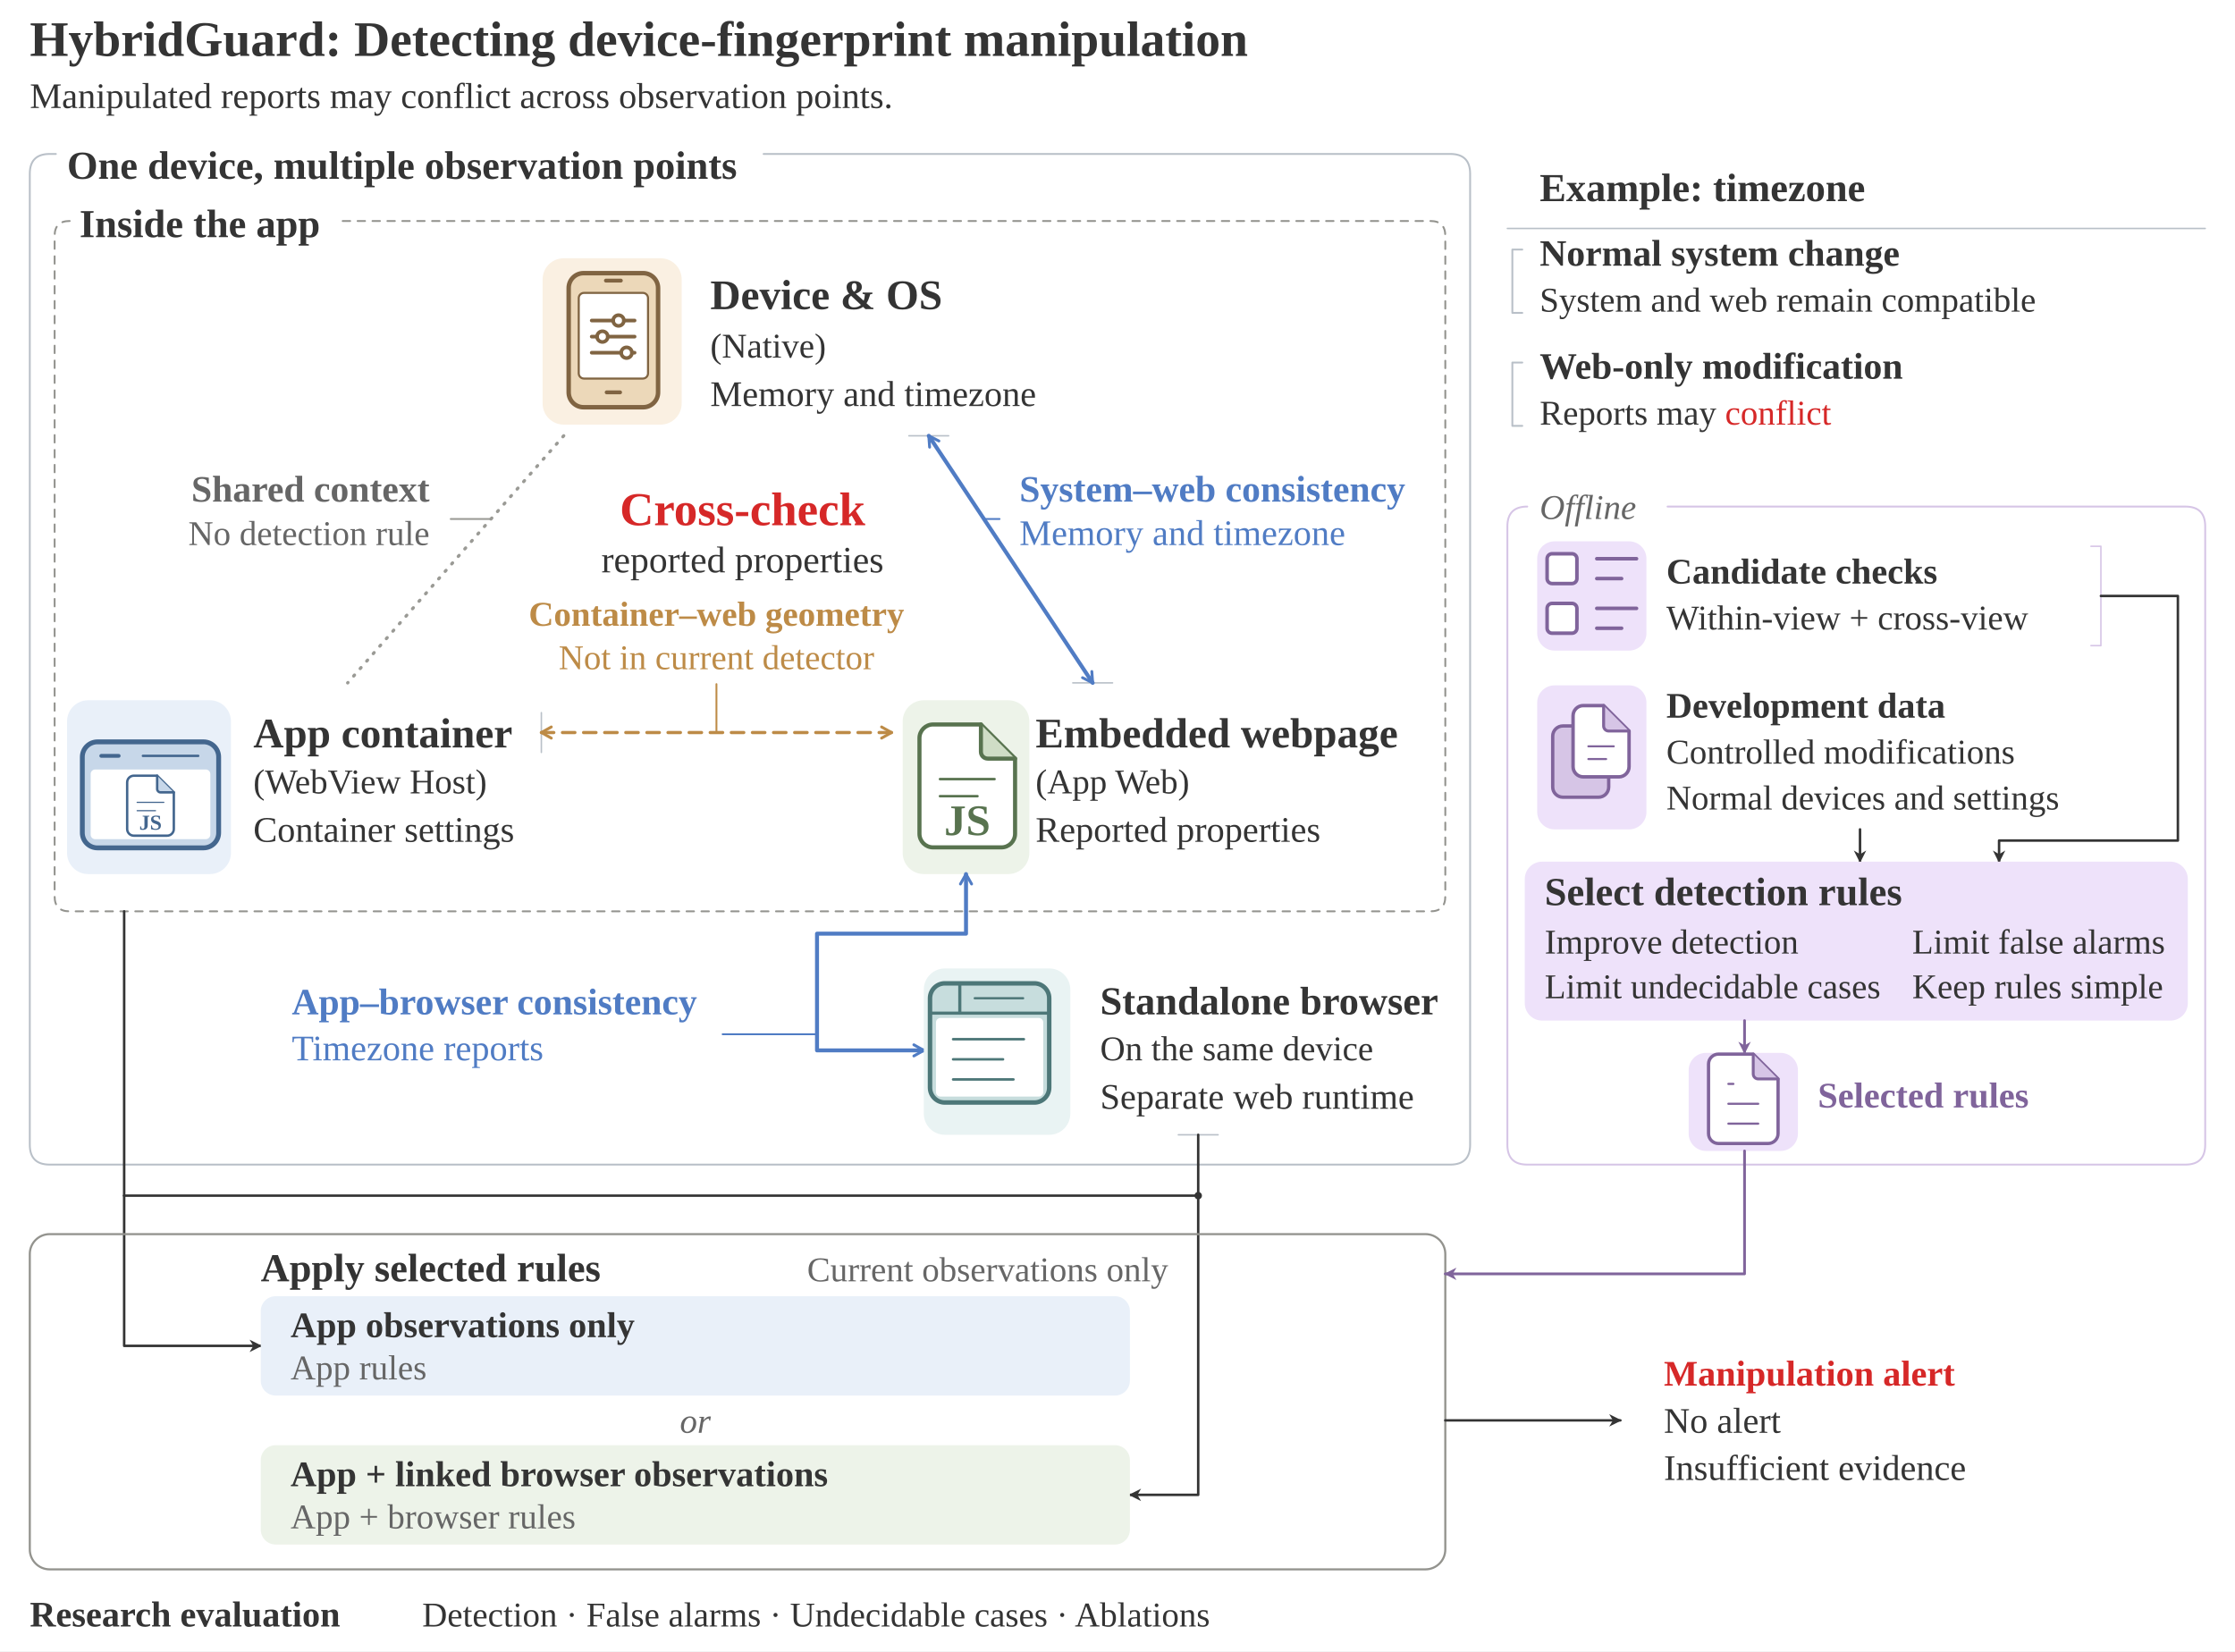
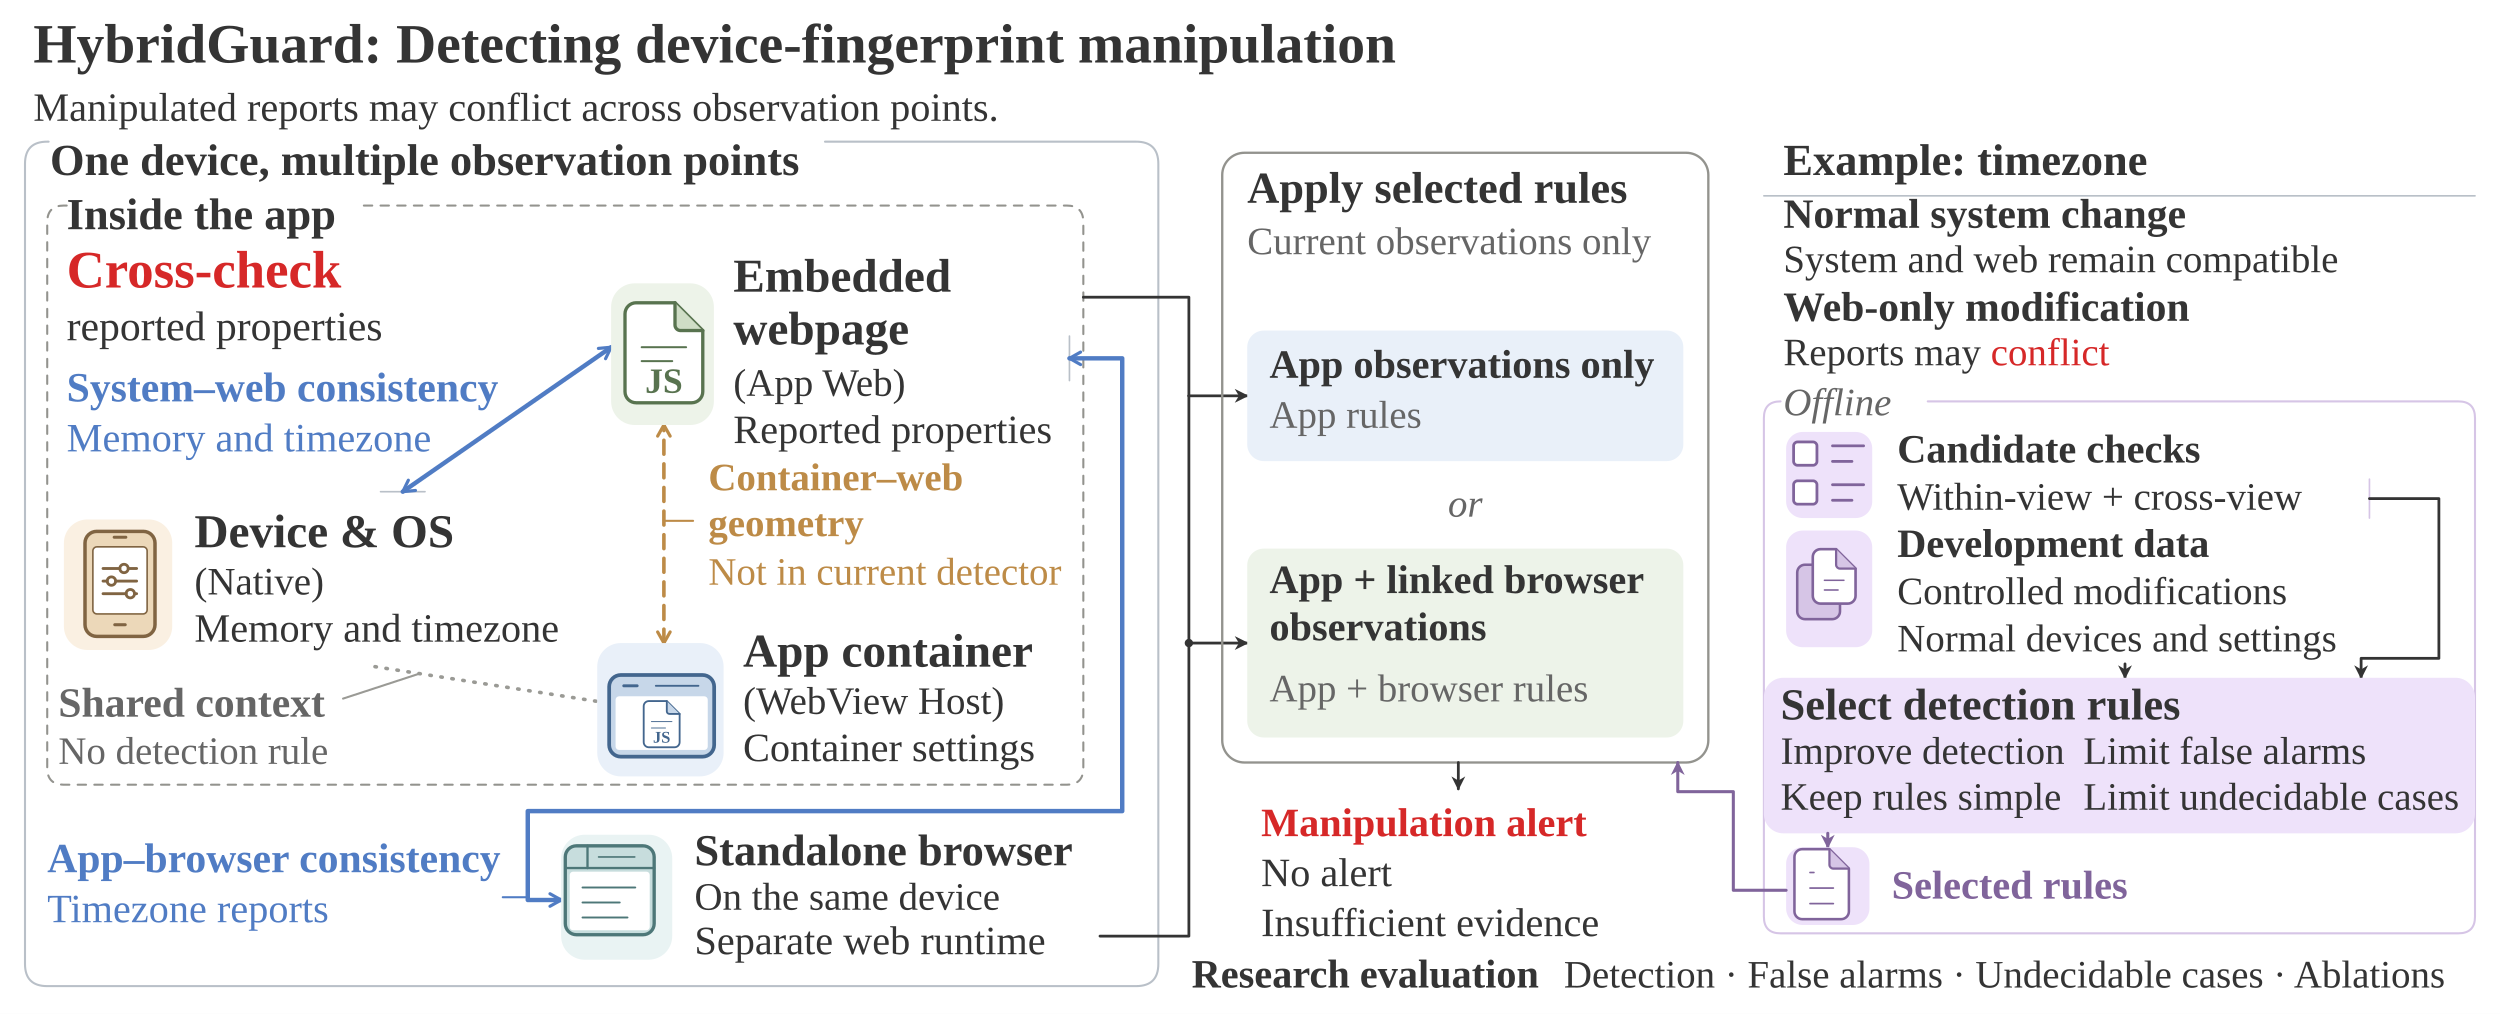
- <svg xmlns="http://www.w3.org/2000/svg" width="180mm" height="133mm" viewBox="0 0 1800 1330" role="img" aria-labelledby="title desc">
+ <svg xmlns="http://www.w3.org/2000/svg" width="180mm" height="73mm" viewBox="0 0 1800 730" role="img" aria-labelledby="title desc">
  <style>text {font-family:'Times New Roman',Times,serif}</style>
  <defs>
    <marker id="compare-selected" markerWidth="13" markerHeight="13" refX="10" refY="6.5" orient="auto-start-reverse" markerUnits="userSpaceOnUse">
      <path d="M2 2L10 6.5L2 11" stroke="#507cc4" stroke-width="2.3" fill="none" stroke-linecap="round" stroke-linejoin="round" />
    </marker>
    <marker id="compare-studied" markerWidth="13" markerHeight="13" refX="10" refY="6.5" orient="auto-start-reverse" markerUnits="userSpaceOnUse">
      <path d="M2 2L10 6.5L2 11" stroke="#bd8b47" stroke-width="2.3" fill="none" stroke-linecap="round" stroke-linejoin="round" />
    </marker>
    <marker id="input-arrow" markerWidth="10" markerHeight="10" refX="9" refY="5" orient="auto" markerUnits="userSpaceOnUse">
      <path d="M0 0L10 5L0 10L3 5Z" stroke="none" stroke-width="0" fill="#343434" stroke-linecap="round" stroke-linejoin="round" />
    </marker>
    <marker id="model-arrow" markerWidth="10" markerHeight="10" refX="9" refY="5" orient="auto" markerUnits="userSpaceOnUse">
      <path d="M0 0L10 5L0 10L3 5Z" stroke="none" stroke-width="0" fill="#80649b" stroke-linecap="round" stroke-linejoin="round" />
    </marker>
  </defs>
-   <rect x="0" y="0" width="1800" height="1330" fill="white" rx="0" stroke="none" stroke-width="0" />
+   <rect x="0" y="0" width="1800" height="730" fill="white" rx="0" stroke="none" stroke-width="0" />
  <text id="copy-01" x="24" y="45" font-size="40" font-weight="bold" fill="#343434" text-anchor="start" data-copy="true">HybridGuard: Detecting device-fingerprint manipulation</text>
  <text id="copy-02" x="24" y="87" font-size="29" font-weight="normal" fill="#343434" text-anchor="start" data-copy="true">Manipulated reports may conflict across observation points.</text>
-   <g id="device-observations" data-kind="same-device-scope" data-bounds="24,124,1160,814">
-     <path d="M615 124H1168Q1184 124 1184 140V922Q1184 938 1168 938H40Q24 938 24 922V140Q24 124 40 124H45" stroke="#B9C0C8" stroke-width="1.5" fill="none" stroke-linecap="round" stroke-linejoin="round" />
-     <text id="copy-03" x="54" y="144" font-size="32" font-weight="bold" fill="#343434" text-anchor="start" data-copy="true">One device, multiple observation points</text>
-     <g id="app-observations" data-kind="inside-app-scope" data-bounds="44,178,1120,556">
-       <path d="M276 178H1152Q1164 178 1164 190V722Q1164 734 1152 734H56Q44 734 44 722V190Q44 178 56 178H58" stroke="#93938e" stroke-width="1.5" fill="none" stroke-linecap="round" stroke-linejoin="round" stroke-dasharray="6 6" />
-       <text id="copy-04" x="64" y="191" font-size="32" font-weight="bold" fill="#343434" text-anchor="start" data-copy="true">Inside the app</text>
+   <g id="device-observations" data-kind="same-device-scope" data-bounds="18,102,816,608">
+     <path d="M594 102H818Q834 102 834 118V694Q834 710 818 710H34Q18 710 18 694V118Q18 102 34 102H35" stroke="#B9C0C8" stroke-width="1.5" fill="none" stroke-linecap="round" stroke-linejoin="round" />
+     <text id="copy-03" x="36" y="126" font-size="32" font-weight="bold" fill="#343434" text-anchor="start" data-copy="true">One device, multiple observation points</text>
+     <g id="app-observations" data-kind="inside-app-scope" data-bounds="34,148,746,417">
+       <path d="M262 148H768Q780 148 780 160V553Q780 565 768 565H46Q34 565 34 553V160Q34 148 46 148H48" stroke="#93938e" stroke-width="1.5" fill="none" stroke-linecap="round" stroke-linejoin="round" stroke-dasharray="6 6" />
+       <text id="copy-04" x="48" y="165" font-size="32" font-weight="bold" fill="#343434" text-anchor="start" data-copy="true">Inside the app</text>
+       <g id="core-action">
+         <text id="copy-05" x="48" y="207" font-size="38" font-weight="bold" fill="#D62828" text-anchor="start" data-copy="true">Cross-check</text>
+         <text id="copy-06" x="48" y="245" font-size="30" font-weight="normal" fill="#343434" text-anchor="start" data-copy="true">reported properties</text>
+       </g>
      <g id="observation-anchors" data-kind="object-group-anchors">
-         <path d="M732 351H764" stroke="#B9C0C8" stroke-width="1.2" fill="none" stroke-linecap="round" stroke-linejoin="round" />
-         <path d="M436 574V606" stroke="#B9C0C8" stroke-width="1.2" fill="none" stroke-linecap="round" stroke-linejoin="round" />
-         <path d="M864 550H896" stroke="#B9C0C8" stroke-width="1.2" fill="none" stroke-linecap="round" stroke-linejoin="round" />
+         <path d="M274 354H306" stroke="#B9C0C8" stroke-width="1.2" fill="none" stroke-linecap="round" stroke-linejoin="round" />
+         <path d="M770 242V274" stroke="#B9C0C8" stroke-width="1.2" fill="none" stroke-linecap="round" stroke-linejoin="round" />
      </g>
      <g id="native-host" data-kind="relation" data-source="native" data-target="webview-host" data-status="context">
-         <path d="M454 351L280 550" stroke="#9a9a95" stroke-width="2.6" fill="none" stroke-linecap="round" stroke-linejoin="round" stroke-dasharray="1 7" />
+         <path d="M270 480L430 505" stroke="#9a9a95" stroke-width="2.6" fill="none" stroke-linecap="round" stroke-linejoin="round" stroke-dasharray="1 7" />
      </g>
      <g id="native-app-web" data-kind="relation" data-source="native" data-target="app-web" data-status="selected">
-         <path d="M748 351L880 550" stroke="#507cc4" stroke-width="3.2" fill="none" stroke-linecap="round" stroke-linejoin="round" marker-start="url(#compare-selected)" marker-end="url(#compare-selected)" />
+         <path d="M290 354L440 250" stroke="#507cc4" stroke-width="3.2" fill="none" stroke-linecap="round" stroke-linejoin="round" marker-start="url(#compare-selected)" marker-end="url(#compare-selected)" />
      </g>
      <g id="host-app-web" data-kind="relation" data-source="webview-host" data-target="app-web" data-status="studied">
-         <path d="M436 590H718" stroke="#bd8b47" stroke-width="2.6" fill="none" stroke-linecap="round" stroke-linejoin="round" stroke-dasharray="10 7" marker-start="url(#compare-studied)" marker-end="url(#compare-studied)" />
+         <path d="M478 463V306" stroke="#bd8b47" stroke-width="2.6" fill="none" stroke-linecap="round" stroke-linejoin="round" stroke-dasharray="10 7" marker-start="url(#compare-studied)" marker-end="url(#compare-studied)" />
+       </g>
+       <g id="consistency-label" data-relation="native-app-web">
+         <text id="copy-07" x="48" y="289" font-size="30" font-weight="bold" fill="#507cc4" text-anchor="start" data-copy="true">System–web consistency</text>
+         <text id="copy-08" x="48" y="325" font-size="29" font-weight="normal" fill="#507cc4" text-anchor="start" data-copy="true">Memory and timezone</text>
+         <path d="M323 331L332 325" stroke="#507cc4" stroke-width="1.5" fill="none" stroke-linecap="round" stroke-linejoin="round" />
      </g>
      <g id="context-label" data-relation="native-host">
-         <text id="copy-05" x="346" y="404" font-size="30" font-weight="bold" fill="#666666" text-anchor="end" data-copy="true">Shared context</text>
-         <text id="copy-06" x="346" y="439" font-size="28" font-weight="normal" fill="#666666" text-anchor="end" data-copy="true">No detection rule</text>
-         <path d="M363 418H395.4" stroke="#9a9a95" stroke-width="1.5" fill="none" stroke-linecap="round" stroke-linejoin="round" />
-       </g>
-       <g id="consistency-label" data-relation="native-app-web">
-         <text id="copy-07" x="821" y="404" font-size="30" font-weight="bold" fill="#507cc4" text-anchor="start" data-copy="true">System–web consistency</text>
-         <text id="copy-08" x="821" y="439" font-size="29" font-weight="normal" fill="#507cc4" text-anchor="start" data-copy="true">Memory and timezone</text>
-         <path d="M792.44 418H805" stroke="#507cc4" stroke-width="1.5" fill="none" stroke-linecap="round" stroke-linejoin="round" />
-       </g>
-       <g id="core-action">
-         <text id="copy-09" x="598" y="423" font-size="38" font-weight="bold" fill="#D62828" text-anchor="middle" data-copy="true">Cross-check</text>
-         <text id="copy-10" x="598" y="461" font-size="30" font-weight="normal" fill="#343434" text-anchor="middle" data-copy="true">reported properties</text>
+         <text id="copy-09" x="42" y="516" font-size="30" font-weight="bold" fill="#666666" text-anchor="start" data-copy="true">Shared context</text>
+         <text id="copy-10" x="42" y="550" font-size="28" font-weight="normal" fill="#666666" text-anchor="start" data-copy="true">No detection rule</text>
+         <path d="M247 503L302 485" stroke="#9a9a95" stroke-width="1.5" fill="none" stroke-linecap="round" stroke-linejoin="round" />
      </g>
      <g id="geometry-label" data-relation="host-app-web">
-         <text id="copy-11" x="577" y="504" font-size="28" font-weight="bold" fill="#bd8b47" text-anchor="middle" data-copy="true">Container–web geometry</text>
-         <text id="copy-12" x="577" y="539" font-size="28" font-weight="normal" fill="#bd8b47" text-anchor="middle" data-copy="true">Not in current detector</text>
-         <path d="M577 551V590" stroke="#bd8b47" stroke-width="1.5" fill="none" stroke-linecap="round" stroke-linejoin="round" />
-       </g>
-       <g id="native" data-kind="observation" data-bounds="431,203,411,148">
-         <rect x="437" y="208" width="112" height="134" fill="#faf0e2" rx="17" stroke="none" stroke-width="0" />
-         <g transform="translate(422 202) scale(6)" data-icon="native">
+         <text id="copy-11" x="510" y="353" font-size="28" font-weight="bold" fill="#bd8b47" text-anchor="start" data-copy="true">
+           <tspan x="510" y="353">Container–web </tspan>
+           <tspan x="510" y="386">geometry</tspan>
+         </text>
+         <text id="copy-12" x="510" y="421" font-size="28" font-weight="normal" fill="#bd8b47" text-anchor="start" data-copy="true">Not in current detector</text>
+         <path d="M478 375H499" stroke="#bd8b47" stroke-width="1.5" fill="none" stroke-linecap="round" stroke-linejoin="round" />
+       </g>
+       <g id="native" data-kind="observation" data-bounds="40,363,366,110">
+         <rect x="46" y="374" width="78" height="94" fill="#faf0e2" rx="17" stroke="none" stroke-width="0" />
+         <g transform="translate(36 370) scale(4.2)" data-icon="native">
          <path d="M6 5a2 2 0 0 1 2 -2h8a2 2 0 0 1 2 2v14a2 2 0 0 1 -2 2h-8a2 2 0 0 1 -2 -2v-14z" stroke="#806442" stroke-width="0.6" fill="#ecd8b9" stroke-linecap="round" stroke-linejoin="round" />
          <rect x="7.35" y="5.65" width="9.3" height="11.5" rx="0.7" fill="white" stroke="#806442" stroke-width="0.28" />
          <path d="M11 4h2" stroke="#806442" stroke-width="0.52" fill="none" stroke-linecap="round" stroke-linejoin="round" />
          <path d="M11.1 19h1.8" stroke="#806442" stroke-width="0.52" fill="none" stroke-linecap="round" stroke-linejoin="round" />
          <g transform="translate(7.65 7.2) scale(.36)">
            <path d="M14 6m-2 0a2 2 0 1 0 4 0a2 2 0 1 0 -4 0" stroke="#806442" stroke-width="1.35" fill="none" stroke-linecap="round" stroke-linejoin="round" />
            <path d="M4 6l8 0" stroke="#806442" stroke-width="1.35" fill="none" stroke-linecap="round" stroke-linejoin="round" />
            <path d="M16 6l4 0" stroke="#806442" stroke-width="1.35" fill="none" stroke-linecap="round" stroke-linejoin="round" />
            <path d="M8 12m-2 0a2 2 0 1 0 4 0a2 2 0 1 0 -4 0" stroke="#806442" stroke-width="1.35" fill="none" stroke-linecap="round" stroke-linejoin="round" />
            <path d="M4 12l2 0" stroke="#806442" stroke-width="1.35" fill="none" stroke-linecap="round" stroke-linejoin="round" />
            <path d="M10 12l10 0" stroke="#806442" stroke-width="1.35" fill="none" stroke-linecap="round" stroke-linejoin="round" />
            <path d="M17 18m-2 0a2 2 0 1 0 4 0a2 2 0 1 0 -4 0" stroke="#806442" stroke-width="1.35" fill="none" stroke-linecap="round" stroke-linejoin="round" />
            <path d="M4 18l11 0" stroke="#806442" stroke-width="1.35" fill="none" stroke-linecap="round" stroke-linejoin="round" />
            <path d="M19 18l1 0" stroke="#806442" stroke-width="1.35" fill="none" stroke-linecap="round" stroke-linejoin="round" />
          </g>
        </g>
-         <text id="copy-13" x="572" y="249" font-size="34" font-weight="bold" fill="#343434" text-anchor="start" data-copy="true">Device &amp; OS</text>
-         <text id="copy-14" x="572" y="288" font-size="28" font-weight="normal" fill="#343434" text-anchor="start" data-copy="true">(Native)</text>
-         <text id="copy-15" x="572" y="327" font-size="29" font-weight="normal" fill="#343434" text-anchor="start" data-copy="true">Memory and timezone</text>
-       </g>
-       <g id="webview-host" data-kind="observation" data-bounds="54,550,382,157">
-         <rect x="54" y="564" width="132" height="140" fill="#e9f0f9" rx="17" stroke="none" stroke-width="0" />
-         <g transform="translate(48 567) scale(6.1)" data-icon="host">
+         <text id="copy-13" x="140" y="394" font-size="34" font-weight="bold" fill="#343434" text-anchor="start" data-copy="true">Device &amp; OS</text>
+         <text id="copy-14" x="140" y="428" font-size="28" font-weight="normal" fill="#343434" text-anchor="start" data-copy="true">(Native)</text>
+         <text id="copy-15" x="140" y="462" font-size="29" font-weight="normal" fill="#343434" text-anchor="start" data-copy="true">Memory and timezone</text>
+       </g>
+       <g id="webview-host" data-kind="observation" data-bounds="425,450,337,109">
+         <rect x="430" y="463" width="91" height="96" fill="#e9f0f9" rx="17" stroke="none" stroke-width="0" />
+         <g transform="translate(426 465) scale(4.2)" data-icon="host">
          <path d="M3 5m0 2a2 2 0 0 1 2 -2h14a2 2 0 0 1 2 2v10a2 2 0 0 1 -2 2h-14a2 2 0 0 1 -2 -2z" stroke="#43668e" stroke-width="0.64" fill="#c7d7e9" stroke-linecap="round" stroke-linejoin="round" />
          <rect x="4.1" y="8.65" width="15.8" height="9.2" rx="0.6" fill="white" stroke="none" stroke-width="0" />
          <path d="M5.5 6.85h2.3" stroke="#43668e" stroke-width="0.5" fill="none" stroke-linecap="round" stroke-linejoin="round" />
          <path d="M11 6.85h7.3" stroke="#43668e" stroke-width="0.32" fill="none" stroke-linecap="round" stroke-linejoin="round" />
          <g transform="translate(6.72 8.15) scale(.44)">
            <path d="M5 5a2 2 0 0 1 2 -2h7l5 5v11a2 2 0 0 1 -2 2H7a2 2 0 0 1 -2 -2Z" stroke="#43668e" stroke-width="0.72" fill="white" stroke-linecap="round" stroke-linejoin="round" />
            <path d="M14 3v4a1 1 0 0 0 1 1h4Z" stroke="none" stroke-width="0" fill="#c7d7e9" stroke-linecap="round" stroke-linejoin="round" />
            <path d="M14 3v4a1 1 0 0 0 1 1h4" stroke="#43668e" stroke-width="0.72" fill="none" stroke-linecap="round" stroke-linejoin="round" />
            <path d="M8 11h8M8 13.5h5.5" stroke="#43668e" stroke-width="0.36" fill="none" stroke-linecap="round" stroke-linejoin="round" />
            <text x="12" y="19.2" font-size="6.4" fill="#43668e" font-weight="bold" text-anchor="middle" data-icon-mark="JS">JS</text>
          </g>
        </g>
-         <text id="copy-16" x="204" y="602" font-size="34" font-weight="bold" fill="#343434" text-anchor="start" data-copy="true">App container</text>
-         <text id="copy-17" x="204" y="639" font-size="28" font-weight="normal" fill="#343434" text-anchor="start" data-copy="true">(WebView Host)</text>
-         <text id="copy-18" x="204" y="678" font-size="29" font-weight="normal" fill="#343434" text-anchor="start" data-copy="true">Container settings</text>
-       </g>
-       <g id="app-web" data-kind="observation" data-bounds="718,550,416,157">
-         <rect x="727" y="564" width="102" height="140" fill="#edf3e9" rx="17" stroke="none" stroke-width="0" />
-         <g transform="translate(713 567) scale(5.5)" data-icon="app-web">
+         <text id="copy-16" x="535" y="480" font-size="34" font-weight="bold" fill="#343434" text-anchor="start" data-copy="true">App container</text>
+         <text id="copy-17" x="535" y="514" font-size="28" font-weight="normal" fill="#343434" text-anchor="start" data-copy="true">(WebView Host)</text>
+         <text id="copy-18" x="535" y="548" font-size="29" font-weight="normal" fill="#343434" text-anchor="start" data-copy="true">Container settings</text>
+       </g>
+       <g id="app-web" data-kind="observation" data-bounds="430,180,340,147">
+         <rect x="440" y="204" width="74" height="102" fill="#edf3e9" rx="17" stroke="none" stroke-width="0" />
+         <g transform="translate(430 206) scale(4)" data-icon="app-web">
          <path d="M5 5a2 2 0 0 1 2 -2h7l5 5v11a2 2 0 0 1 -2 2H7a2 2 0 0 1 -2 -2Z" stroke="#58734f" stroke-width="0.6" fill="white" stroke-linecap="round" stroke-linejoin="round" />
          <path d="M14 3v4a1 1 0 0 0 1 1h4Z" stroke="none" stroke-width="0" fill="#cfddc6" stroke-linecap="round" stroke-linejoin="round" />
          <path d="M14 3v4a1 1 0 0 0 1 1h4" stroke="#58734f" stroke-width="0.6" fill="none" stroke-linecap="round" stroke-linejoin="round" />
          <path d="M8 11h8M8 13.5h5.5" stroke="#58734f" stroke-width="0.36" fill="none" stroke-linecap="round" stroke-linejoin="round" />
          <text x="12" y="19.2" font-size="6.4" fill="#58734f" font-weight="bold" text-anchor="middle" data-icon-mark="JS">JS</text>
        </g>
-         <text id="copy-19" x="834" y="602" font-size="34" font-weight="bold" fill="#343434" text-anchor="start" data-copy="true">Embedded webpage</text>
-         <text id="copy-20" x="834" y="639" font-size="28" font-weight="normal" fill="#343434" text-anchor="start" data-copy="true">(App Web)</text>
-         <text id="copy-21" x="834" y="678" font-size="29" font-weight="normal" fill="#343434" text-anchor="start" data-copy="true">Reported properties</text>
+         <text id="copy-19" x="528" y="210" font-size="34" font-weight="bold" fill="#343434" text-anchor="start" data-copy="true">
+           <tspan x="528" y="210">Embedded </tspan>
+           <tspan x="528" y="248">webpage</tspan>
+         </text>
+         <text id="copy-20" x="528" y="285" font-size="28" font-weight="normal" fill="#343434" text-anchor="start" data-copy="true">(App Web)</text>
+         <text id="copy-21" x="528" y="319" font-size="29" font-weight="normal" fill="#343434" text-anchor="start" data-copy="true">Reported properties</text>
      </g>
    </g>
    <g id="app-browser" data-kind="relation" data-source="app-web" data-target="browser" data-status="selected">
-       <path d="M778 704V752H658V846H744" stroke="#507cc4" stroke-width="3.2" fill="none" stroke-linecap="round" stroke-linejoin="round" marker-start="url(#compare-selected)" marker-end="url(#compare-selected)" />
+       <path d="M770 258H808V584H380V648H404" stroke="#507cc4" stroke-width="3.2" fill="none" stroke-linecap="round" stroke-linejoin="round" marker-start="url(#compare-selected)" marker-end="url(#compare-selected)" />
    </g>
    <g id="browser-label" data-relation="app-browser">
-       <text id="copy-22" x="235" y="817" font-size="30" font-weight="bold" fill="#507cc4" text-anchor="start" data-copy="true">App–browser consistency</text>
-       <text id="copy-23" x="235" y="854" font-size="29" font-weight="normal" fill="#507cc4" text-anchor="start" data-copy="true">Timezone reports</text>
-       <path d="M582 833H658" stroke="#507cc4" stroke-width="1.5" fill="none" stroke-linecap="round" stroke-linejoin="round" />
-     </g>
-     <g id="browser-anchor" data-kind="object-group-anchors">
-       <path d="M949 914H981" stroke="#B9C0C8" stroke-width="1.2" fill="none" stroke-linecap="round" stroke-linejoin="round" />
-     </g>
-     <g id="browser" data-kind="observation" data-bounds="733,776,431,148">
-       <rect x="744" y="780" width="118" height="134" fill="#E9F3F3" rx="17" stroke="none" stroke-width="0" />
-       <g transform="translate(725 768) scale(6)" data-icon="browser">
+       <text id="copy-22" x="34" y="628" font-size="30" font-weight="bold" fill="#507cc4" text-anchor="start" data-copy="true">App–browser consistency</text>
+       <text id="copy-23" x="34" y="664" font-size="29" font-weight="normal" fill="#507cc4" text-anchor="start" data-copy="true">Timezone reports</text>
+       <path d="M362 646H380" stroke="#507cc4" stroke-width="1.5" fill="none" stroke-linecap="round" stroke-linejoin="round" />
+     </g>
+     <g id="browser" data-kind="observation" data-bounds="396,590,396,109">
+       <rect x="404" y="601" width="80" height="90" fill="#E9F3F3" rx="17" stroke="none" stroke-width="0" />
+       <g transform="translate(391 593) scale(4)" data-icon="browser">
        <path d="M4 4m0 2a2 2 0 0 1 2 -2h12a2 2 0 0 1 2 2v12a2 2 0 0 1 -2 2h-12a2 2 0 0 1 -2 -2z" stroke="#4d7778" stroke-width="0.6" fill="#c7dddd" stroke-linecap="round" stroke-linejoin="round" />
        <rect x="4.8" y="8.65" width="14.4" height="10.55" fill="white" rx="0.6" stroke="none" stroke-width="0" />
        <path d="M4 8h16" stroke="#4d7778" stroke-width="0.42" fill="none" stroke-linecap="round" stroke-linejoin="round" />
        <path d="M8 4v4" stroke="#4d7778" stroke-width="0.42" fill="none" stroke-linecap="round" stroke-linejoin="round" />
        <path d="M10 6h6.5" stroke="#4d7778" stroke-width="0.3" fill="none" stroke-linecap="round" stroke-linejoin="round" />
        <path d="M7.1 11.5h9.5M7.1 14.2h6.7M7.1 16.9h8.1" stroke="#4d7778" stroke-width="0.34" fill="none" stroke-linecap="round" stroke-linejoin="round" />
      </g>
-       <text id="copy-24" x="886" y="817" font-size="32" font-weight="bold" fill="#343434" text-anchor="start" data-copy="true">Standalone browser</text>
-       <text id="copy-25" x="886" y="854" font-size="28" font-weight="normal" fill="#343434" text-anchor="start" data-copy="true">On the same device</text>
-       <text id="copy-26" x="886" y="893" font-size="29" font-weight="normal" fill="#343434" text-anchor="start" data-copy="true">Separate web runtime</text>
-     </g>
-   </g>
-   <g id="timezone-example" data-kind="illustration" data-bounds="1214,124,562,251">
-     <text id="copy-27" x="1240" y="162" font-size="32" font-weight="bold" fill="#343434" text-anchor="start" data-copy="true">Example: timezone</text>
-     <path d="M1214 184H1776" stroke="#B9C0C8" stroke-width="1.2" fill="none" stroke-linecap="round" stroke-linejoin="round" />
-     <path d="M1226 201H1218V252H1226" stroke="#B9C0C8" stroke-width="1.5" fill="none" stroke-linecap="round" stroke-linejoin="round" />
-     <text id="copy-28" x="1240" y="214" font-size="30" font-weight="bold" fill="#343434" text-anchor="start" data-copy="true">Normal system change</text>
-     <text id="copy-29" x="1240" y="251" font-size="28" font-weight="normal" fill="#343434" text-anchor="start" data-copy="true">System and web remain compatible</text>
-     <path d="M1226 292H1218V343H1226" stroke="#B9C0C8" stroke-width="1.5" fill="none" stroke-linecap="round" stroke-linejoin="round" />
-     <text id="copy-30" x="1240" y="305" font-size="30" font-weight="bold" fill="#343434" text-anchor="start" data-copy="true">Web-only modification</text>
-     <text id="copy-31" x="1240" y="342" font-size="28" font-weight="normal" fill="#343434" text-anchor="start" data-copy="true">Reports may <tspan fill="#D62828">conflict</tspan>
+       <text id="copy-24" x="500" y="623" font-size="32" font-weight="bold" fill="#343434" text-anchor="start" data-copy="true">Standalone browser</text>
+       <text id="copy-25" x="500" y="655" font-size="28" font-weight="normal" fill="#343434" text-anchor="start" data-copy="true">On the same device</text>
+       <text id="copy-26" x="500" y="687" font-size="29" font-weight="normal" fill="#343434" text-anchor="start" data-copy="true">Separate web runtime</text>
+     </g>
+   </g>
+   <g id="current-app-exit" data-kind="current-input" data-source="app-observations" data-target="app-branch">
+     <path d="M780 214H856V285" stroke="#343434" stroke-width="2.0" fill="none" stroke-linecap="round" stroke-linejoin="round" />
+   </g>
+   <g id="app-branch" data-kind="data-branch" data-point="856,285" />
+   <g id="current-app-only" data-kind="current-input" data-source="app-branch" data-target="app-only-interface">
+     <path d="M856 285H898" stroke="#343434" stroke-width="2.0" fill="none" stroke-linecap="round" stroke-linejoin="round" marker-end="url(#input-arrow)" />
+   </g>
+   <g id="current-app-for-pair" data-kind="current-input" data-source="app-branch" data-target="linked-pair">
+     <path d="M856 285V463" stroke="#343434" stroke-width="2.0" fill="none" stroke-linecap="round" stroke-linejoin="round" />
+   </g>
+   <g id="current-browser-for-pair" data-kind="current-input" data-source="browser" data-target="linked-pair">
+     <path d="M792 674H856V463" stroke="#343434" stroke-width="2.0" fill="none" stroke-linecap="round" stroke-linejoin="round" />
+   </g>
+   <circle id="linked-pair" cx="856" cy="463" r="3" fill="#343434" />
+   <g id="current-linked-pair" data-kind="current-input" data-source="linked-pair" data-target="paired-interface">
+     <path d="M856 463H898" stroke="#343434" stroke-width="2.0" fill="none" stroke-linecap="round" stroke-linejoin="round" marker-end="url(#input-arrow)" />
+   </g>
+   <g id="current-detection" data-kind="current-rule-application" data-bounds="880,110,350,439">
+     <rect x="880" y="110" width="350" height="439" fill="none" rx="16" stroke="#93938e" stroke-width="1.7" />
+     <text id="copy-27" x="898" y="146" font-size="32" font-weight="bold" fill="#343434" text-anchor="start" data-copy="true">Apply selected rules</text>
+     <text id="copy-28" x="898" y="183" font-size="28" font-weight="normal" fill="#666666" text-anchor="start" data-copy="true">Current observations only</text>
+     <g id="app-only-interface" data-kind="alternative-mode" data-bounds="898,238,314,94">
+       <rect x="898" y="238" width="314" height="94" fill="#e9f0f9" rx="12" stroke="none" stroke-width="0" />
+       <text id="copy-29" x="914" y="272" font-size="29" font-weight="bold" fill="#343434" text-anchor="start" data-copy="true">App observations only</text>
+       <text id="copy-30" x="914" y="308" font-size="28" font-weight="normal" fill="#666666" text-anchor="start" data-copy="true">App rules</text>
+     </g>
+     <g id="paired-interface" data-kind="alternative-mode" data-bounds="898,395,314,136">
+       <rect x="898" y="395" width="314" height="136" fill="#edf3e9" rx="12" stroke="none" stroke-width="0" />
+       <text id="copy-31" x="914" y="427" font-size="29" font-weight="bold" fill="#343434" text-anchor="start" data-copy="true">
+         <tspan x="914" y="427">App + linked browser </tspan>
+         <tspan x="914" y="461">observations</tspan>
+       </text>
+       <text id="copy-32" x="914" y="505" font-size="28" font-weight="normal" fill="#666666" text-anchor="start" data-copy="true">App + browser rules</text>
+     </g>
+     <text id="copy-33" x="1055" y="372" font-size="28" font-weight="normal" fill="#666666" text-anchor="middle" font-style="italic" data-copy="true">or</text>
+   </g>
+   <g id="selected-mode-result" data-kind="decision-output" data-source="current-detection" data-target="decision-vocabulary">
+     <path d="M1050 549V568" stroke="#343434" stroke-width="2.0" fill="none" stroke-linecap="round" stroke-linejoin="round" marker-end="url(#input-arrow)" />
+   </g>
+   <g id="decision-vocabulary">
+     <text id="copy-34" x="908" y="602" font-size="29" font-weight="bold" fill="#D62828" text-anchor="start" data-copy="true">Manipulation alert</text>
+     <text id="copy-35" x="908" y="638" font-size="29" font-weight="normal" fill="#343434" text-anchor="start" data-copy="true">No alert</text>
+     <text id="copy-36" x="908" y="674" font-size="29" font-weight="normal" fill="#343434" text-anchor="start" data-copy="true">Insufficient evidence</text>
+   </g>
+   <g id="timezone-example" data-kind="illustration" data-bounds="1270,104,512,170">
+     <text id="copy-37" x="1284" y="126" font-size="32" font-weight="bold" fill="#343434" text-anchor="start" data-copy="true">Example: timezone</text>
+     <path d="M1270 141H1782" stroke="#B9C0C8" stroke-width="1.2" fill="none" stroke-linecap="round" stroke-linejoin="round" />
+     <text id="copy-38" x="1284" y="164" font-size="30" font-weight="bold" fill="#343434" text-anchor="start" data-copy="true">Normal system change</text>
+     <text id="copy-39" x="1284" y="196" font-size="28" font-weight="normal" fill="#343434" text-anchor="start" data-copy="true">System and web remain compatible</text>
+     <text id="copy-40" x="1284" y="231" font-size="30" font-weight="bold" fill="#343434" text-anchor="start" data-copy="true">Web-only modification</text>
+     <text id="copy-41" x="1284" y="263" font-size="28" font-weight="normal" fill="#343434" text-anchor="start" data-copy="true">Reports may <tspan fill="#D62828">conflict</tspan>
    </text>
  </g>
-   <g id="offline-development" data-kind="offline-scope" data-bounds="1214,397,562,541">
-     <path d="M1343 408H1760Q1776 408 1776 424V922Q1776 938 1760 938H1230Q1214 938 1214 922V424Q1214 408 1230 408" stroke="#d6c5e6" stroke-width="1.5" fill="none" stroke-linecap="round" stroke-linejoin="round" />
-     <text id="copy-32" x="1240" y="418" font-size="28" font-weight="normal" fill="#666666" text-anchor="start" font-style="italic" data-copy="true">Offline</text>
-     <g id="candidate-checks" data-kind="development-material" data-bounds="1238,436,454,88">
-       <rect x="1238" y="436" width="88" height="88" fill="#EEE2FA" rx="14" stroke="none" stroke-width="0" />
-       <g transform="translate(1234 430) scale(4)" data-icon="list-details">
+   <g id="offline-development" data-kind="offline-scope" data-bounds="1270,289,512,383">
+     <path d="M1388 289H1770Q1782 289 1782 301V660Q1782 672 1770 672H1282Q1270 672 1270 660V301Q1270 289 1282 289" stroke="#d6c5e6" stroke-width="1.5" fill="none" stroke-linecap="round" stroke-linejoin="round" />
+     <text id="copy-42" x="1284" y="299" font-size="28" font-weight="normal" fill="#666666" text-anchor="start" font-style="italic" data-copy="true">Offline</text>
+     <g id="candidate-checks" data-kind="development-material" data-bounds="1286,311,420,62">
+       <rect x="1286" y="311" width="62" height="62" fill="#EEE2FA" rx="12" stroke="none" stroke-width="0" />
+       <g transform="translate(1283 307) scale(2.8)" data-icon="list-details">
        <path d="M13 5h8" stroke="#80649b" stroke-width="0.72" fill="none" stroke-linecap="round" stroke-linejoin="round" />
        <path d="M13 9h5" stroke="#80649b" stroke-width="0.72" fill="none" stroke-linecap="round" stroke-linejoin="round" />
        <path d="M13 15h8" stroke="#80649b" stroke-width="0.72" fill="none" stroke-linecap="round" stroke-linejoin="round" />
        <path d="M13 19h5" stroke="#80649b" stroke-width="0.72" fill="none" stroke-linecap="round" stroke-linejoin="round" />
        <path d="M3 4m0 1a1 1 0 0 1 1 -1h4a1 1 0 0 1 1 1v4a1 1 0 0 1 -1 1h-4a1 1 0 0 1 -1 -1z" stroke="#80649b" stroke-width="0.72" fill="white" stroke-linecap="round" stroke-linejoin="round" />
        <path d="M3 14m0 1a1 1 0 0 1 1 -1h4a1 1 0 0 1 1 1v4a1 1 0 0 1 -1 1h-4a1 1 0 0 1 -1 -1z" stroke="#80649b" stroke-width="0.72" fill="white" stroke-linecap="round" stroke-linejoin="round" />
      </g>
-       <text id="copy-33" x="1342" y="470" font-size="29" font-weight="bold" fill="#343434" text-anchor="start" data-copy="true">Candidate checks</text>
-       <text id="copy-34" x="1342" y="507" font-size="28" font-weight="normal" fill="#343434" text-anchor="start" data-copy="true">Within-view + cross-view</text>
-       <path d="M1684 440H1692V520H1684" stroke="#d6c5e6" stroke-width="1.2" fill="none" stroke-linecap="round" stroke-linejoin="round" />
-     </g>
-     <g id="development-data" data-kind="development-material" data-bounds="1238,552,454,116">
-       <rect x="1238" y="552" width="88" height="116" fill="#EEE2FA" rx="14" stroke="none" stroke-width="0" />
-       <g transform="translate(1230 556) scale(4.1)" data-icon="files">
+       <text id="copy-43" x="1366" y="333" font-size="29" font-weight="bold" fill="#343434" text-anchor="start" data-copy="true">Candidate checks</text>
+       <text id="copy-44" x="1366" y="367" font-size="28" font-weight="normal" fill="#343434" text-anchor="start" data-copy="true">Within-view + cross-view</text>
+       <path d="M1706 345V373" stroke="#d6c5e6" stroke-width="1.2" fill="none" stroke-linecap="round" stroke-linejoin="round" />
+     </g>
+     <g id="development-data" data-kind="development-material" data-bounds="1286,382,420,96">
+       <rect x="1286" y="382" width="62" height="84" fill="#EEE2FA" rx="12" stroke="none" stroke-width="0" />
+       <g transform="translate(1280 387) scale(2.8)" data-icon="files">
        <path d="M16 17v2a2 2 0 0 1 -2 2h-7a2 2 0 0 1 -2 -2v-10a2 2 0 0 1 2 -2h2" stroke="#80649b" stroke-width="0.66" fill="#d6c5e6" stroke-linecap="round" stroke-linejoin="round" />
        <path d="M18 17h-7a2 2 0 0 1 -2 -2v-10a2 2 0 0 1 2 -2h4l5 5v7a2 2 0 0 1 -2 2z" stroke="#80649b" stroke-width="0.68" fill="white" stroke-linecap="round" stroke-linejoin="round" />
        <path d="M15 3v4a1 1 0 0 0 1 1h4Z" stroke="none" stroke-width="0" fill="#d6c5e6" stroke-linecap="round" stroke-linejoin="round" />
        <path d="M15 3v4a1 1 0 0 0 1 1h4" stroke="#80649b" stroke-width="0.58" fill="none" stroke-linecap="round" stroke-linejoin="round" />
        <path d="M12 11h5M12 13.5h3.5" stroke="#80649b" stroke-width="0.4" fill="none" stroke-linecap="round" stroke-linejoin="round" />
      </g>
-       <text id="copy-35" x="1342" y="578" font-size="29" font-weight="bold" fill="#343434" text-anchor="start" data-copy="true">Development data</text>
-       <text id="copy-36" x="1342" y="615" font-size="28" font-weight="normal" fill="#343434" text-anchor="start" data-copy="true">Controlled modifications</text>
-       <text id="copy-37" x="1342" y="652" font-size="28" font-weight="normal" fill="#343434" text-anchor="start" data-copy="true">Normal devices and settings</text>
+       <text id="copy-45" x="1366" y="401" font-size="29" font-weight="bold" fill="#343434" text-anchor="start" data-copy="true">Development data</text>
+       <text id="copy-46" x="1366" y="435" font-size="28" font-weight="normal" fill="#343434" text-anchor="start" data-copy="true">Controlled modifications</text>
+       <text id="copy-47" x="1366" y="469" font-size="28" font-weight="normal" fill="#343434" text-anchor="start" data-copy="true">Normal devices and settings</text>
    </g>
    <g id="candidate-to-selection" data-kind="development-input" data-source="candidate-checks" data-target="rule-selection">
-       <path d="M1692 480H1754V677H1610V694" stroke="#343434" stroke-width="2.0" fill="none" stroke-linecap="round" stroke-linejoin="round" marker-end="url(#input-arrow)" />
+       <path d="M1706 359H1756V474H1700V488" stroke="#343434" stroke-width="2.0" fill="none" stroke-linecap="round" stroke-linejoin="round" marker-end="url(#input-arrow)" />
    </g>
    <g id="data-to-selection" data-kind="development-input" data-source="development-data" data-target="rule-selection">
-       <path d="M1498 668V694" stroke="#343434" stroke-width="2.0" fill="none" stroke-linecap="round" stroke-linejoin="round" marker-end="url(#input-arrow)" />
-     </g>
-     <g id="rule-selection" data-kind="development-process" data-bounds="1228,694,534,128">
-       <rect x="1228" y="694" width="534" height="128" fill="#EEE2FA" rx="14" stroke="none" stroke-width="0" />
-       <text id="copy-38" x="1244" y="729" font-size="32" font-weight="bold" fill="#343434" text-anchor="start" data-copy="true">Select detection rules</text>
-       <text id="copy-39" x="1244" y="768" font-size="28" font-weight="normal" fill="#343434" text-anchor="start" data-copy="true">Improve detection</text>
-       <text id="copy-40" x="1540" y="768" font-size="28" font-weight="normal" fill="#343434" text-anchor="start" data-copy="true">Limit false alarms</text>
-       <text id="copy-41" x="1244" y="804" font-size="28" font-weight="normal" fill="#343434" text-anchor="start" data-copy="true">Limit undecidable cases</text>
-       <text id="copy-42" x="1540" y="804" font-size="28" font-weight="normal" fill="#343434" text-anchor="start" data-copy="true">Keep rules simple</text>
+       <path d="M1530 478V488" stroke="#343434" stroke-width="2.0" fill="none" stroke-linecap="round" stroke-linejoin="round" marker-end="url(#input-arrow)" />
+     </g>
+     <g id="rule-selection" data-kind="development-process" data-bounds="1270,488,512,112">
+       <rect x="1270" y="488" width="512" height="112" fill="#EEE2FA" rx="14" stroke="none" stroke-width="0" />
+       <text id="copy-48" x="1282" y="518" font-size="32" font-weight="bold" fill="#343434" text-anchor="start" data-copy="true">Select detection rules</text>
+       <text id="copy-49" x="1282" y="550" font-size="28" font-weight="normal" fill="#343434" text-anchor="start" data-copy="true">Improve detection</text>
+       <text id="copy-50" x="1500" y="550" font-size="28" font-weight="normal" fill="#343434" text-anchor="start" data-copy="true">Limit false alarms</text>
+       <text id="copy-51" x="1500" y="583" font-size="28" font-weight="normal" fill="#343434" text-anchor="start" data-copy="true">Limit undecidable cases</text>
+       <text id="copy-52" x="1282" y="583" font-size="28" font-weight="normal" fill="#343434" text-anchor="start" data-copy="true">Keep rules simple</text>
    </g>
    <g id="selection-to-rules" data-kind="development-output" data-source="rule-selection" data-target="selected-rules">
-       <path d="M1405 822V848" stroke="#80649b" stroke-width="2.2" fill="none" stroke-linecap="round" stroke-linejoin="round" marker-end="url(#model-arrow)" />
-     </g>
-     <g id="selected-rules" data-kind="model-artifact" data-bounds="1360,848,314,79">
-       <rect x="1360" y="848" width="88" height="79" fill="#EEE2FA" rx="14" stroke="none" stroke-width="0" />
-       <g transform="translate(1356 837) scale(4)" data-icon="file-text">
+       <path d="M1316 600V610" stroke="#80649b" stroke-width="2.2" fill="none" stroke-linecap="round" stroke-linejoin="round" marker-end="url(#model-arrow)" />
+     </g>
+     <g id="selected-rules" data-kind="model-artifact" data-bounds="1286,610,280,56">
+       <rect x="1286" y="610" width="60" height="56" fill="#EEE2FA" rx="12" stroke="none" stroke-width="0" />
+       <g transform="translate(1278 603) scale(2.8)" data-icon="file-text">
        <path d="M17 21h-10a2 2 0 0 1 -2 -2v-14a2 2 0 0 1 2 -2h7l5 5v11a2 2 0 0 1 -2 2z" stroke="#80649b" stroke-width="0.66" fill="white" stroke-linecap="round" stroke-linejoin="round" />
        <path d="M14 3v4a1 1 0 0 0 1 1h4Z" stroke="none" stroke-width="0" fill="#d6c5e6" stroke-linecap="round" stroke-linejoin="round" />
        <path d="M14 3v4a1 1 0 0 0 1 1h4" stroke="#80649b" stroke-width="0.58" fill="none" stroke-linecap="round" stroke-linejoin="round" />
        <path d="M9 9l1 0" stroke="#80649b" stroke-width="0.44" fill="none" stroke-linecap="round" stroke-linejoin="round" />
        <path d="M9 13l6 0" stroke="#80649b" stroke-width="0.44" fill="none" stroke-linecap="round" stroke-linejoin="round" />
        <path d="M9 17l6 0" stroke="#80649b" stroke-width="0.44" fill="none" stroke-linecap="round" stroke-linejoin="round" />
      </g>
-       <text id="copy-43" x="1464" y="892" font-size="29" font-weight="bold" fill="#80649b" text-anchor="start" data-copy="true">Selected rules</text>
-     </g>
-   </g>
-   <g id="current-app-exit" data-kind="current-input" data-source="app-observations" data-target="app-branch">
-     <path d="M100 734V963" stroke="#343434" stroke-width="2.0" fill="none" stroke-linecap="round" stroke-linejoin="round" />
-   </g>
-   <g id="app-branch" data-kind="data-branch" data-point="100,963" />
-   <g id="current-app-only" data-kind="current-input" data-source="app-branch" data-target="app-only-interface">
-     <path d="M100 963V1084H210" stroke="#343434" stroke-width="2.0" fill="none" stroke-linecap="round" stroke-linejoin="round" marker-end="url(#input-arrow)" />
-   </g>
-   <g id="current-app-for-pair" data-kind="current-input" data-source="app-branch" data-target="linked-pair">
-     <path d="M100 963H965" stroke="#343434" stroke-width="2.0" fill="none" stroke-linecap="round" stroke-linejoin="round" />
-   </g>
-   <g id="current-browser-for-pair" data-kind="current-input" data-source="browser" data-target="linked-pair">
-     <path d="M965 914V963" stroke="#343434" stroke-width="2.0" fill="none" stroke-linecap="round" stroke-linejoin="round" />
-   </g>
-   <circle id="linked-pair" cx="965" cy="963" r="3" fill="#343434" />
-   <g id="current-linked-pair" data-kind="current-input" data-source="linked-pair" data-target="paired-interface">
-     <path d="M965 963V1204H910" stroke="#343434" stroke-width="2.0" fill="none" stroke-linecap="round" stroke-linejoin="round" marker-end="url(#input-arrow)" />
-   </g>
-   <g id="current-detection" data-kind="current-rule-application" data-bounds="24,994,1140,270">
-     <rect x="24" y="994" width="1140" height="270" fill="none" rx="16" stroke="#93938e" stroke-width="1.7" />
-     <text id="copy-44" x="210" y="1032" font-size="32" font-weight="bold" fill="#343434" text-anchor="start" data-copy="true">Apply selected rules</text>
-     <text id="copy-45" x="650" y="1032" font-size="28" font-weight="normal" fill="#666666" text-anchor="start" data-copy="true">Current observations only</text>
-     <g id="app-only-interface" data-kind="alternative-mode" data-bounds="210,1044,700,80">
-       <rect x="210" y="1044" width="700" height="80" fill="#e9f0f9" rx="12" stroke="none" stroke-width="0" />
-       <text id="copy-46" x="234" y="1077" font-size="29" font-weight="bold" fill="#343434" text-anchor="start" data-copy="true">App observations only</text>
-       <text id="copy-47" x="234" y="1111" font-size="28" font-weight="normal" fill="#666666" text-anchor="start" data-copy="true">App rules</text>
-     </g>
-     <g id="paired-interface" data-kind="alternative-mode" data-bounds="210,1164,700,80">
-       <rect x="210" y="1164" width="700" height="80" fill="#edf3e9" rx="12" stroke="none" stroke-width="0" />
-       <text id="copy-48" x="234" y="1197" font-size="29" font-weight="bold" fill="#343434" text-anchor="start" data-copy="true">App + linked browser observations</text>
-       <text id="copy-49" x="234" y="1231" font-size="28" font-weight="normal" fill="#666666" text-anchor="start" data-copy="true">App + browser rules</text>
-     </g>
-     <text id="copy-50" x="560" y="1154" font-size="28" font-weight="normal" fill="#666666" text-anchor="middle" font-style="italic" data-copy="true">or</text>
+       <text id="copy-53" x="1362" y="647" font-size="29" font-weight="bold" fill="#80649b" text-anchor="start" data-copy="true">Selected rules</text>
+     </g>
  </g>
  <g id="load-selected-rules" data-kind="model-input" data-source="selected-rules" data-target="current-detection">
-     <path d="M1405 927V1026H1164" stroke="#80649b" stroke-width="2.2" fill="none" stroke-linecap="round" stroke-linejoin="round" marker-end="url(#model-arrow)" />
-   </g>
-   <g id="selected-mode-result" data-kind="decision-output" data-source="current-detection" data-target="decision-vocabulary">
-     <path d="M1164 1144H1305" stroke="#343434" stroke-width="2.0" fill="none" stroke-linecap="round" stroke-linejoin="round" marker-end="url(#input-arrow)" />
-   </g>
-   <g id="decision-vocabulary">
-     <text id="copy-51" x="1340" y="1116" font-size="29" font-weight="bold" fill="#D62828" text-anchor="start" data-copy="true">Manipulation alert</text>
-     <text id="copy-52" x="1340" y="1154" font-size="29" font-weight="normal" fill="#343434" text-anchor="start" data-copy="true">No alert</text>
-     <text id="copy-53" x="1340" y="1192" font-size="29" font-weight="normal" fill="#343434" text-anchor="start" data-copy="true">Insufficient evidence</text>
+     <path d="M1286 641H1248V570H1208V549" stroke="#80649b" stroke-width="2.2" fill="none" stroke-linecap="round" stroke-linejoin="round" marker-end="url(#model-arrow)" />
  </g>
  <g id="research-evaluation" data-kind="evaluation-scope">
-     <text id="copy-54" x="24" y="1310" font-size="29" font-weight="bold" fill="#343434" text-anchor="start" data-copy="true">Research evaluation</text>
-     <text id="copy-55" x="340" y="1310" font-size="28" font-weight="normal" fill="#343434" text-anchor="start" data-copy="true">Detection · False alarms · Undecidable cases · Ablations</text>
+     <text id="copy-54" x="858" y="711" font-size="29" font-weight="bold" fill="#343434" text-anchor="start" data-copy="true">Research evaluation</text>
+     <text id="copy-55" x="1126" y="711" font-size="28" font-weight="normal" fill="#343434" text-anchor="start" data-copy="true">Detection · False alarms · Undecidable cases · Ablations</text>
  </g>
</svg>
